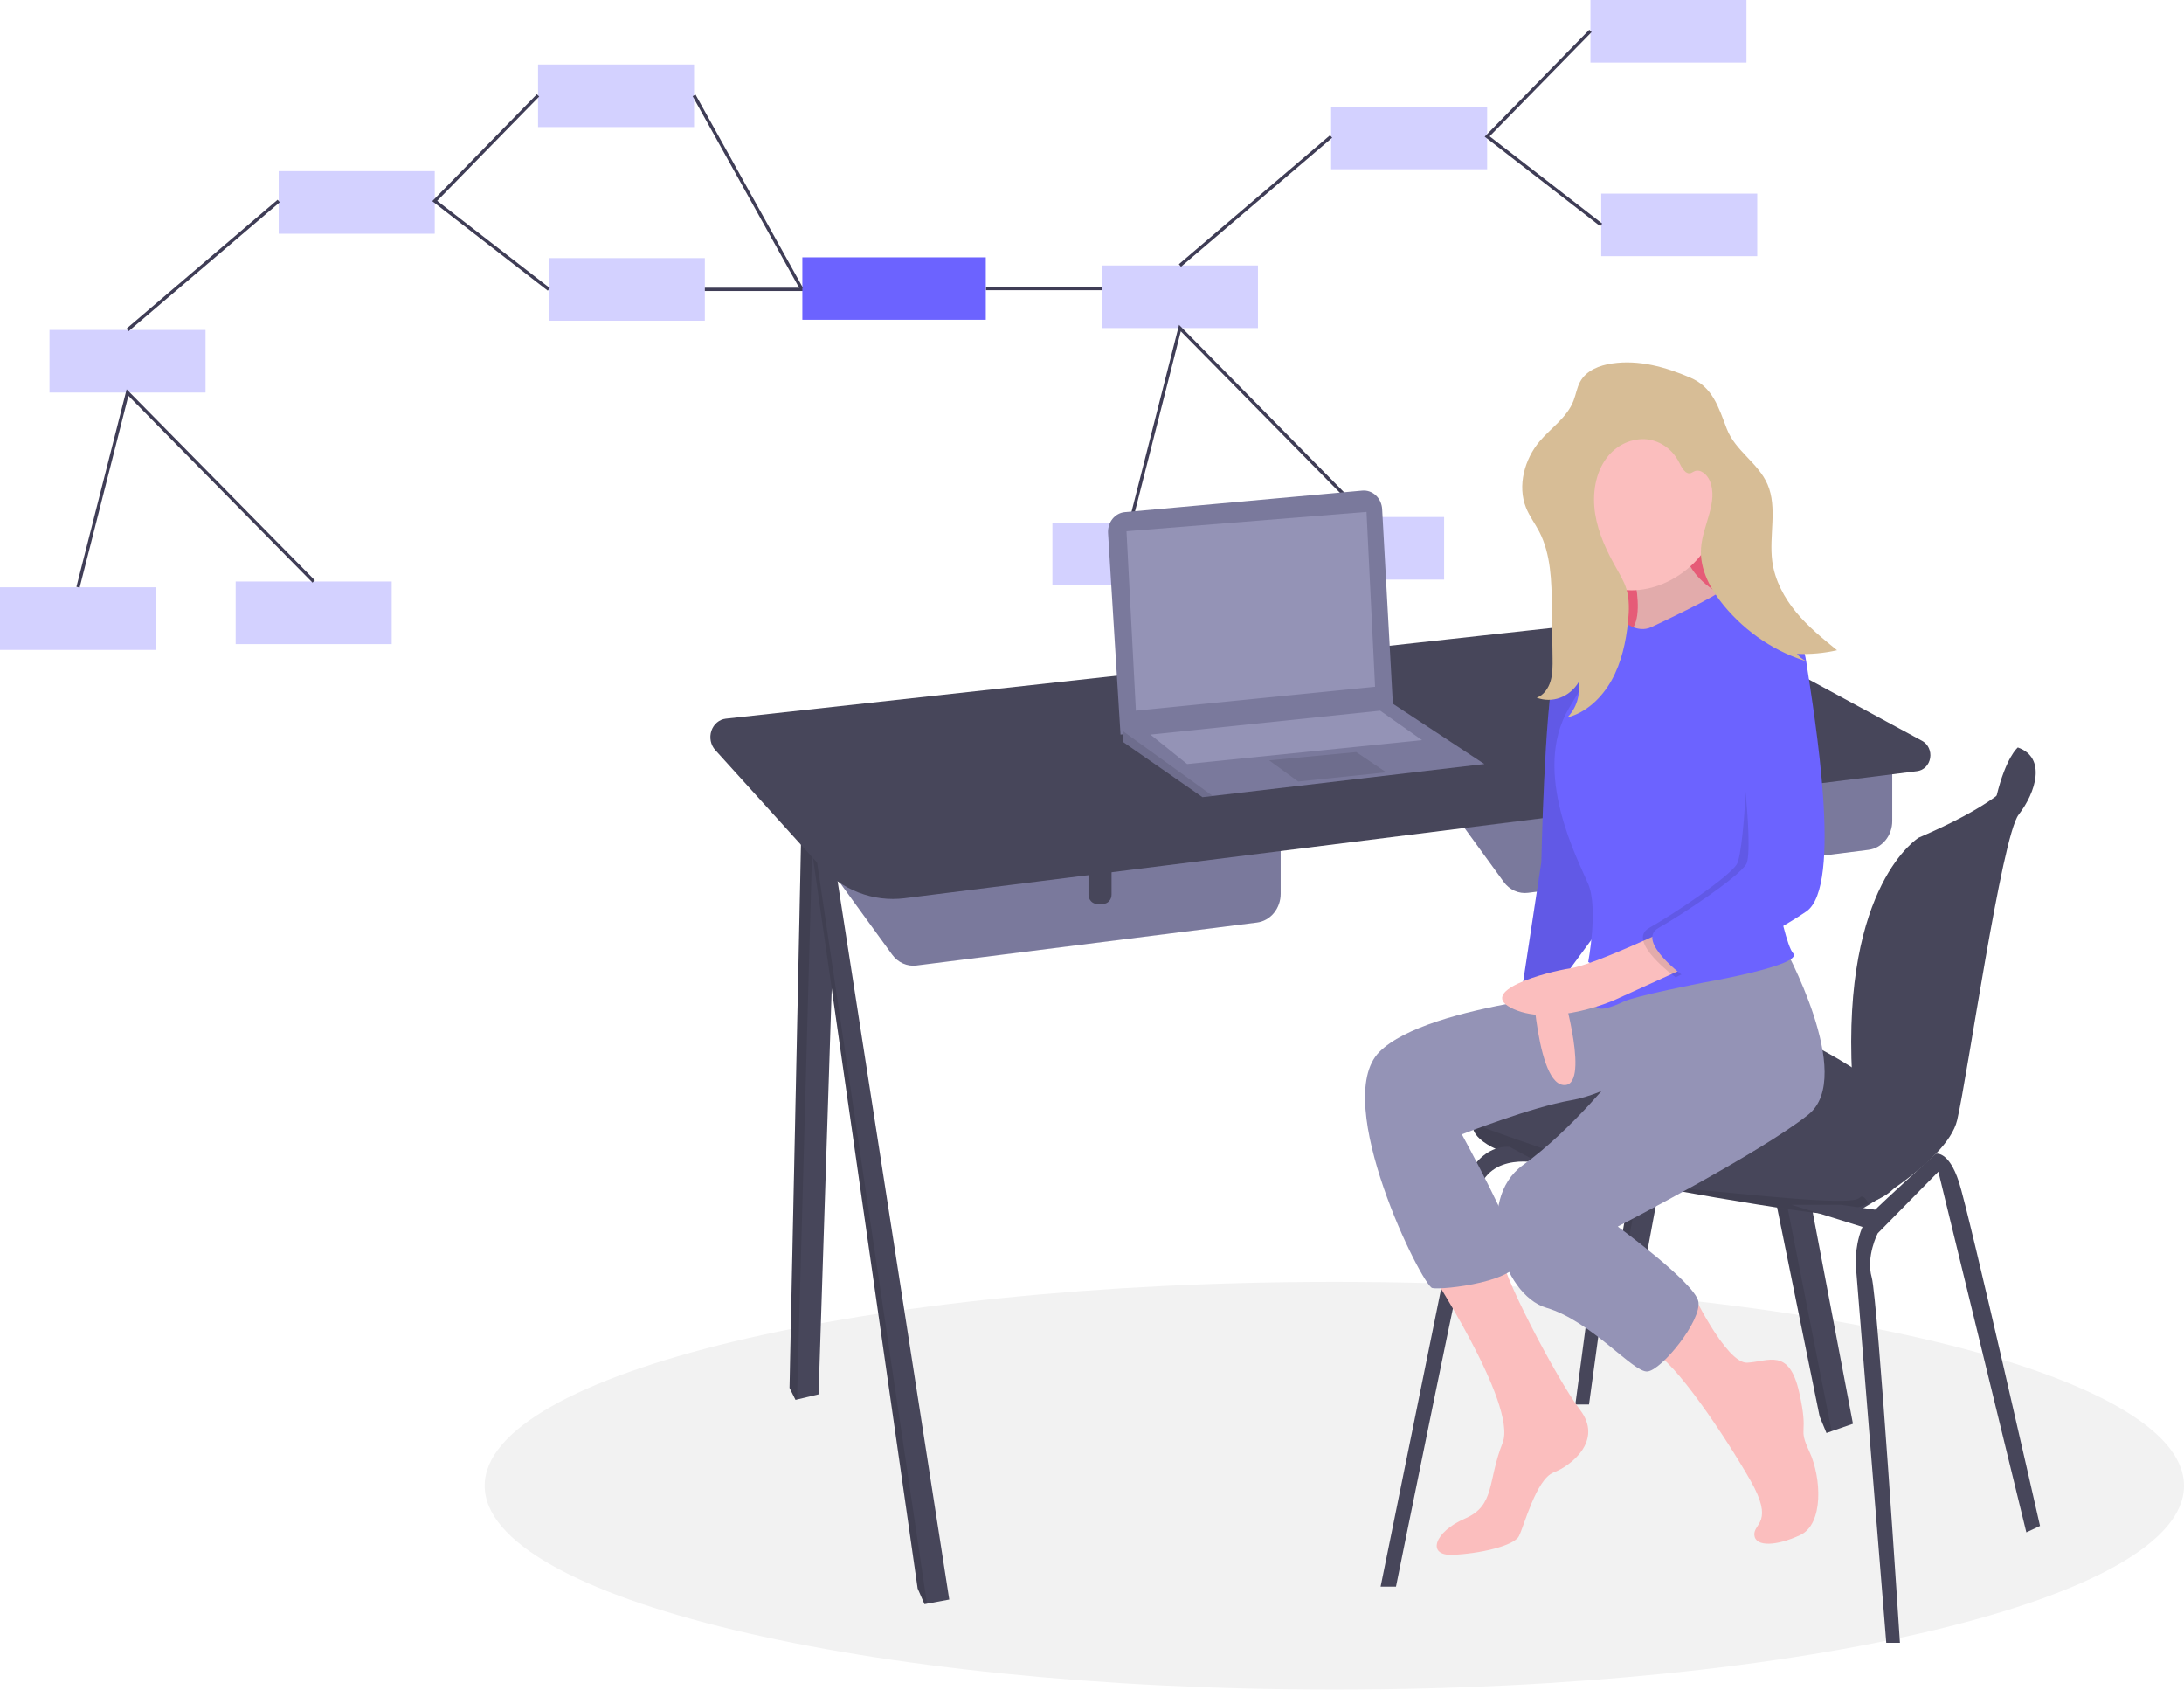
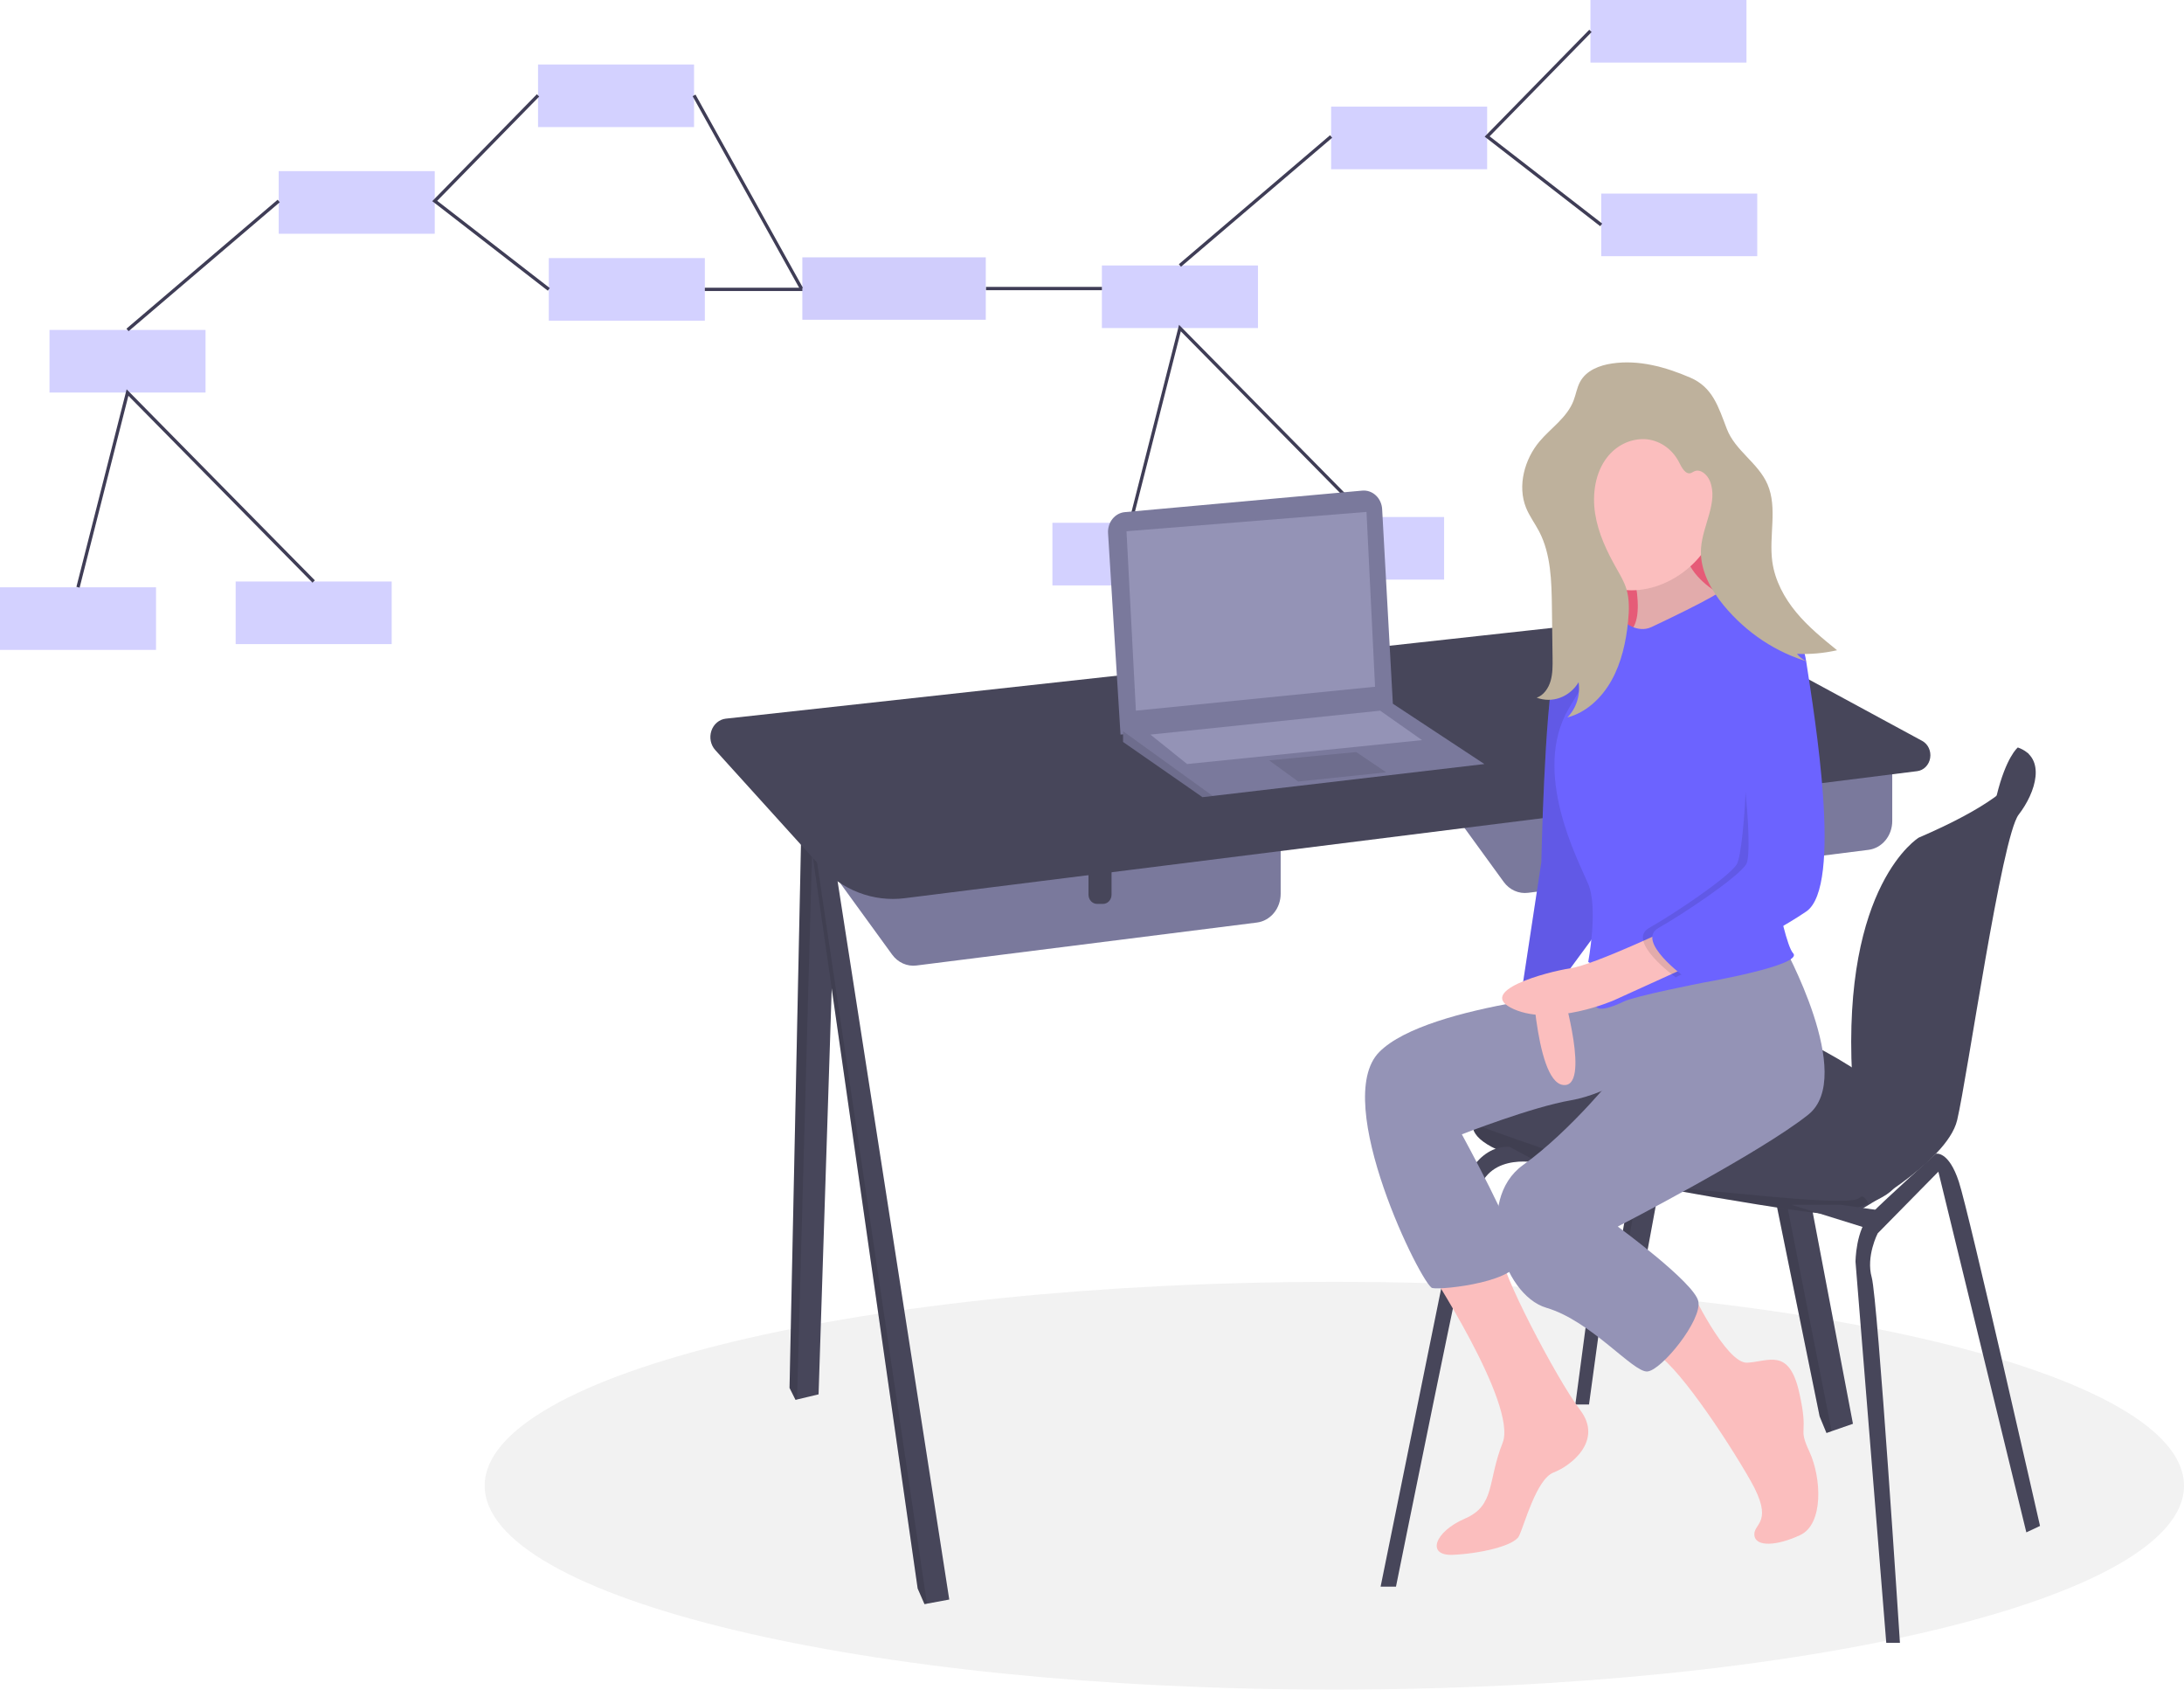
<svg xmlns="http://www.w3.org/2000/svg" width="662" height="512" viewBox="0 0 662 512" fill="none">
  <path opacity="0.3" d="M450.774 32.318H403.479V51.287H450.774V32.318Z" fill="#6C63FF" />
  <path opacity="0.3" d="M529.382 0H482.087V18.969H529.382V0Z" fill="#6C63FF" />
  <path opacity="0.3" d="M532.644 58.664H485.349V77.633H532.644V58.664Z" fill="#6C63FF" />
  <path opacity="0.3" d="M381.3 80.444H334.005V99.413H381.3V80.444Z" fill="#6C63FF" />
  <path opacity="0.3" d="M366.296 158.428H319.001V177.397H366.296V158.428Z" fill="#6C63FF" />
  <path opacity="0.3" d="M437.727 156.672H390.433V175.641H437.727V156.672Z" fill="#6C63FF" />
  <path d="M482.087 9.365L450.775 41.363L485.348 68.149" stroke="#3F3D56" stroke-miterlimit="10" />
  <path d="M403.48 41.363L357.652 80.444" stroke="#3F3D56" stroke-miterlimit="10" />
  <path d="M342.649 158.413L357.652 99.412L414.08 156.671" stroke="#3F3D56" stroke-miterlimit="10" />
  <path opacity="0.3" d="M131.774 51.86H84.479V70.829H131.774V51.86Z" fill="#6C63FF" />
  <path opacity="0.3" d="M210.381 19.542H163.086V38.511H210.381V19.542Z" fill="#6C63FF" />
  <path opacity="0.3" d="M213.643 78.206H166.348V97.175H213.643V78.206Z" fill="#6C63FF" />
  <path opacity="0.3" d="M62.299 99.985H15.004V118.955H62.299V99.985Z" fill="#6C63FF" />
  <path opacity="0.3" d="M47.295 177.97H0V196.939H47.295V177.97Z" fill="#6C63FF" />
  <path opacity="0.3" d="M118.727 176.213H71.432V195.183H118.727V176.213Z" fill="#6C63FF" />
  <path d="M163.086 28.907L131.774 60.905L166.348 87.691" stroke="#3F3D56" stroke-miterlimit="10" />
  <path d="M84.479 60.905L38.651 99.985" stroke="#3F3D56" stroke-miterlimit="10" />
  <path d="M23.648 177.955L38.651 118.954L95.079 176.213" stroke="#3F3D56" stroke-miterlimit="10" />
  <path d="M213.643 87.69H267.278" stroke="#3F3D56" stroke-miterlimit="10" />
-   <path d="M298.807 77.982H243.202V96.894H298.807V77.982Z" fill="#6C63FF" />
+   <path d="M298.807 77.982H243.202V96.894H298.807V77.982Z" fill="#D0CDFC" />
  <path d="M298.879 87.438H334.005" stroke="#3F3D56" stroke-miterlimit="10" />
  <path d="M242.935 87.438L210.381 28.907" stroke="#3F3D56" stroke-miterlimit="10" />
  <path d="M404.458 512C546.695 512 662 484.341 662 450.223C662 416.104 546.695 388.445 404.458 388.445C262.221 388.445 146.916 416.104 146.916 450.223C146.916 484.341 262.221 512 404.458 512Z" fill="#F2F2F2" />
  <path d="M523.854 246.864L498.741 382.378H493.304L492.706 381.377L490.974 378.475L512.722 251.883L516.023 250.394L523.854 246.864Z" fill="#47465A" />
  <path opacity="0.1" d="M516.023 250.394L492.706 381.377L490.974 378.475L512.722 251.883L516.023 250.394Z" fill="black" />
  <path d="M561.655 431.454L555.198 433.695L553.629 434.242L551.557 429.223L516.023 254.649L519.718 253.757L527.479 251.883L561.655 431.454Z" fill="#47465A" />
  <path opacity="0.1" d="M555.198 433.695L553.629 434.242L551.557 429.223L516.023 254.649L519.718 253.757L555.198 433.695Z" fill="black" />
  <path d="M253.817 246.864L248.121 422.53L241.594 424.092L241.131 424.204L239.318 420.579L242.943 248.537L246.43 248.002L253.817 246.864Z" fill="#47465A" />
  <path opacity="0.1" d="M246.43 248.002L241.594 424.092L241.131 424.204L239.318 420.579L242.943 248.537L246.43 248.002Z" fill="black" />
  <path d="M287.734 484.711L280.981 485.966L280.225 486.105L278.154 481.365L245.273 251.883L246.221 251.573L251.228 249.931L287.734 484.711Z" fill="#47465A" />
  <path opacity="0.1" d="M280.981 485.966L280.225 486.105L278.154 481.365L245.273 251.883L246.221 251.573L280.981 485.966Z" fill="black" />
  <path d="M430.649 232.644L455.789 267.24C456.651 268.426 457.781 269.353 459.071 269.933C460.362 270.512 461.769 270.725 463.157 270.549L566.36 257.532C568.345 257.282 570.175 256.255 571.503 254.648C572.831 253.04 573.564 250.964 573.564 248.812V223.163L430.649 232.644Z" fill="#7A799C" />
  <path d="M515.311 238.22H522.301V249.086C522.301 249.828 522.028 250.539 521.541 251.064C521.053 251.589 520.393 251.883 519.704 251.883H517.908C517.219 251.883 516.559 251.589 516.072 251.064C515.585 250.539 515.311 249.828 515.311 249.086V238.22Z" fill="#47465A" />
  <path d="M245.273 254.672L270.413 289.268C271.275 290.454 272.405 291.381 273.696 291.961C274.986 292.54 276.393 292.753 277.782 292.577L380.984 279.56C382.969 279.31 384.799 278.283 386.127 276.676C387.455 275.068 388.188 272.992 388.188 270.84V245.191L245.273 254.672Z" fill="#7A799C" />
  <path d="M329.935 260.248H336.925V271.114C336.925 271.856 336.652 272.567 336.165 273.092C335.678 273.617 335.017 273.911 334.328 273.911H332.532C331.844 273.911 331.183 273.617 330.696 273.092C330.209 272.567 329.935 271.856 329.935 271.114V260.248H329.935Z" fill="#47465A" />
  <path d="M274.156 272.193L581.134 233.683C582.099 233.562 583.001 233.109 583.708 232.392C584.415 231.675 584.888 230.732 585.057 229.702C585.227 228.672 585.083 227.611 584.648 226.676C584.213 225.741 583.51 224.982 582.643 224.512L527.73 194.769C516.914 188.911 504.77 186.502 492.726 187.824L220 217.774C219.025 217.883 218.098 218.287 217.326 218.938C216.554 219.588 215.967 220.46 215.634 221.453C215.3 222.446 215.233 223.52 215.44 224.552C215.647 225.584 216.12 226.533 216.805 227.289L248.564 262.381C251.85 266.013 255.866 268.786 260.302 270.487C264.739 272.188 269.478 272.771 274.156 272.193Z" fill="#47465A" />
  <path d="M614.907 228.464L611.623 226.509C611.623 226.509 608.079 229.319 605.191 241.159C602.303 252.999 610.588 241.287 610.588 241.287L614.213 233.201L614.907 228.464Z" fill="#47465A" />
  <path d="M579.778 336.928C579.778 336.928 576.412 353.937 574.859 358.677C574.098 360.997 570.421 363.119 566.346 364.742C562.733 366.192 558.992 367.243 555.182 367.879C550.781 368.437 494.34 358.956 466.896 352.543C448.407 348.224 446.018 343.269 446.427 340.497C446.558 339.672 446.926 338.912 447.478 338.322C447.478 338.322 474.663 318.525 484.242 309.045C493.822 299.564 512.722 307.093 533.434 310.996C554.147 314.9 579.778 336.928 579.778 336.928Z" fill="#47465A" />
  <path d="M611.623 226.509C611.623 226.509 624.31 235.432 581.59 253.835C581.59 253.835 558.371 267.935 561.394 326.016C561.537 328.628 562.276 331.161 563.544 333.393C567.951 341.2 577.396 360.964 561.655 363.418V367.879C561.655 367.879 590.134 352.543 593.241 339.438C596.348 326.332 606.704 253.556 611.882 246.864C617.06 240.172 620.426 229.576 611.623 226.509Z" fill="#47465A" />
  <path opacity="0.1" d="M566.346 364.742C562.733 366.192 558.993 367.243 555.182 367.879C550.781 368.437 494.34 358.956 466.896 352.543C448.407 348.224 446.018 343.269 446.427 340.497C458.58 344.973 498.042 359.176 512.204 360.35C529.033 361.745 561.184 365.62 563.62 362.985C564.557 361.97 565.518 363.041 566.346 364.742Z" fill="black" />
  <path d="M418.48 480.807L443.076 359.793C443.076 359.793 447.478 346.966 457.575 347.524L466.896 352.543C466.896 352.543 451.361 348.639 447.996 361.466C444.63 374.292 423.141 480.807 423.141 480.807H418.48Z" fill="#47465A" />
  <path d="M477.511 425.598L487.349 351.706H491.751L481.653 425.598H477.511Z" fill="#47465A" />
  <path d="M571.752 497.816L562.432 382.378C562.432 382.378 562.432 372.619 567.092 367.879C571.752 363.139 586.797 349.617 586.797 349.617C586.797 349.617 590.652 348.639 593.759 358.12C596.866 367.6 618.355 462.404 618.355 462.404L614.212 464.356L587.545 355.053L569.163 373.735C569.163 373.735 565.538 380.705 567.351 387.119C569.163 393.532 575.895 497.816 575.895 497.816H571.752Z" fill="#47465A" />
  <path d="M543.014 365.091L566.315 372.34L571.493 367.042L558.03 365.091H543.014Z" fill="#47465A" />
  <path d="M335.866 161.57L339.644 222.605L422.234 213.962L418.948 154.296C418.904 153.497 418.712 152.716 418.383 151.998C418.055 151.28 417.596 150.64 417.034 150.116C416.472 149.592 415.819 149.194 415.112 148.946C414.405 148.698 413.659 148.605 412.919 148.672L340.958 155.191C339.502 155.322 338.153 156.065 337.2 157.258C336.248 158.451 335.768 159.999 335.866 161.57Z" fill="#7A799C" />
  <path d="M449.938 231.528L367.606 241.201L364.499 241.566L340.421 224.836V221.211L422.234 213.276L449.938 231.528Z" fill="#7A799C" />
  <path opacity="0.1" d="M367.605 241.201L364.499 241.566L340.421 224.836V221.591L367.605 241.201Z" fill="black" />
  <path d="M341.456 160.983L344.304 215.355L416.798 208.106L414.208 155.127L341.456 160.983Z" fill="#9493B6" />
  <path opacity="0.1" d="M384.693 230.413L393.496 236.826L420.163 234.037L411.101 227.903L384.693 230.413Z" fill="black" />
  <path d="M348.705 222.605L359.838 231.528L431.037 224.279L418.351 215.355L348.705 222.605Z" fill="#9493B6" />
  <path d="M527.609 140.209H475.051V196.813H527.609V140.209Z" fill="#FF6584" />
  <path opacity="0.1" d="M527.609 140.209H475.051V196.813H527.609V140.209Z" fill="black" />
  <path d="M493.151 166.404C493.151 166.404 500.566 188.03 493.151 192.023C485.737 196.015 519.719 192.023 519.719 192.023L529.296 183.705C529.296 183.705 507.671 177.051 510.76 161.746C513.849 146.442 493.151 166.404 493.151 166.404Z" fill="#FBBEBE" />
  <path opacity="0.1" d="M493.151 166.404C493.151 166.404 500.566 188.03 493.151 192.023C485.737 196.015 519.719 192.023 519.719 192.023L529.296 183.705C529.296 183.705 507.671 177.051 510.76 161.746C513.849 146.442 493.151 166.404 493.151 166.404Z" fill="black" />
  <path d="M432.293 383.328C432.293 383.328 460.096 425.582 455.463 437.226C450.829 448.871 453.3 456.191 444.032 460.183C434.765 464.175 432.293 471.495 440.325 471.162C448.357 470.83 458.861 468.501 460.405 465.506C461.95 462.512 465.657 448.206 470.909 446.209C476.161 444.213 486.046 436.561 478.941 427.245C471.836 417.929 453.933 383.616 455.316 380.145C456.698 376.674 432.293 383.328 432.293 383.328Z" fill="#FBBEBE" />
  <path d="M490.371 299.819C490.371 299.819 432.911 303.812 418.083 318.783C403.255 333.755 431.058 389.65 434.147 390.315C437.236 390.98 461.332 388.319 460.405 380.999C459.479 373.68 443.106 343.736 443.106 343.736C443.106 343.736 464.421 335.419 476.161 333.422C487.9 331.426 500.875 322.11 500.875 322.11L490.371 299.819Z" fill="#9493B6" />
  <path d="M464.112 290.503C464.112 290.503 465.039 327.434 473.689 328.764C482.339 330.095 473.689 300.485 473.689 300.485L473.38 289.173L464.112 290.503Z" fill="#FBBEBE" />
  <path d="M490.371 193.686C490.371 193.686 474.307 188.696 471.218 202.004C468.129 215.312 467.202 261.225 467.202 261.225L461.641 297.823C461.641 297.823 471.836 294.496 473.998 296.159L486.973 278.526L490.371 193.686Z" fill="#6C63FF" />
  <path opacity="0.1" d="M490.371 193.686C490.371 193.686 474.307 188.696 471.218 202.004C468.129 215.312 467.202 261.225 467.202 261.225L461.641 297.823C461.641 297.823 471.836 294.496 473.998 296.159L486.973 278.526L490.371 193.686Z" fill="black" />
  <path d="M512.321 390.413C512.321 390.413 523.117 413.272 529.604 412.939C536.092 412.606 542.27 408.281 545.36 421.922C548.449 435.563 544.742 431.903 548.449 439.888C552.156 447.873 552.774 461.847 545.669 465.174C538.563 468.501 532.076 468.833 531.767 465.174C531.458 461.514 537.945 461.514 530.531 448.538C523.117 435.563 507.362 411.941 500.875 409.612C494.387 407.283 512.321 390.413 512.321 390.413Z" fill="#FBBEBE" />
  <path d="M540.417 286.178C540.417 286.178 562.659 326.103 548.14 337.748C533.62 349.392 490.371 371.683 490.371 371.683C490.371 371.683 513.54 388.651 514.776 394.307C516.012 399.963 503.655 415.268 499.33 415.601C495.005 415.933 482.339 400.296 468.746 396.304C455.154 392.311 446.813 363.699 461.641 353.052C476.47 342.405 490.371 324.772 490.371 324.772L486.049 299.157L540.417 286.178Z" fill="#9493B6" />
  <path d="M521.136 153.036C521.136 167.185 507.679 178.881 494.542 178.881C488.233 178.881 482.182 176.182 477.721 171.377C473.261 166.573 470.754 160.057 470.754 153.262C470.754 146.468 473.261 139.952 477.721 135.148C482.182 130.343 488.233 127.644 494.542 127.644C507.679 127.644 521.136 138.887 521.136 153.036Z" fill="#FBBEBE" />
  <path d="M500.566 190.026C500.566 190.026 521.881 180.045 521.881 178.714C521.881 177.384 534.238 181.709 537.019 184.37C539.799 187.032 541.344 186.699 543.197 192.023C545.051 197.346 533.929 246.919 533.929 246.919C533.929 246.919 540.108 285.18 543.506 288.84C546.904 292.5 516.012 297.823 516.012 297.823C516.012 297.823 495.623 301.815 492.225 303.479C488.827 305.142 482.648 307.471 483.884 303.479C485.119 299.486 490.371 296.492 481.412 291.501C481.412 291.501 484.502 275.199 481.412 267.879C478.323 260.56 464.113 233.943 475.543 214.647C486.973 195.35 492.225 188.363 492.225 188.363C492.225 188.363 496.241 192.023 500.566 190.026Z" fill="#6C63FF" />
  <path d="M507.362 280.855C507.362 280.855 483.266 292.365 476.006 293.43C468.746 294.496 446.813 300.485 458.861 305.808C470.909 311.131 489.135 303.146 489.135 303.146L514.776 291.502L507.362 280.855Z" fill="#FBBEBE" />
  <path opacity="0.1" d="M533.305 189.006C533.305 189.006 542.203 184.37 544.674 200.673C547.145 216.975 555.795 268.545 544.674 276.197C533.553 283.849 507.912 296.159 507.912 296.159C507.912 296.159 492.775 285.18 499.88 281.188C506.985 277.195 523.976 265.883 526.447 261.891C528.919 257.898 531.416 213.334 527.091 206.015C522.766 198.695 533.305 189.006 533.305 189.006Z" fill="black" />
  <path d="M532.694 185.036C532.694 185.036 545.051 184.37 547.522 200.673C549.993 216.975 558.643 268.545 547.522 276.197C536.401 283.849 510.76 296.159 510.76 296.159C510.76 296.159 495.623 285.18 502.728 281.188C509.833 277.195 526.824 265.883 529.296 261.891C531.767 257.898 527.442 216.31 523.117 208.991C518.792 201.671 532.694 185.036 532.694 185.036Z" fill="#6C63FF" />
-   <path d="M488.682 110.137C484.89 110.693 480.822 112.187 478.914 115.76C477.98 117.509 477.678 119.56 476.959 121.422C474.973 126.562 470.152 129.631 466.672 133.745C462.136 139.108 459.883 147.189 462.558 153.846C463.594 156.424 465.277 158.632 466.552 161.082C470.112 167.918 470.302 176.127 470.403 183.963L470.602 199.37C470.632 201.723 470.657 204.123 469.999 206.367C469.341 208.61 467.872 210.712 465.789 211.42C468.088 212.278 470.587 212.285 472.889 211.438C475.191 210.591 477.164 208.94 478.495 206.747C478.78 208.688 478.618 210.674 478.023 212.531C477.429 214.388 476.421 216.06 475.087 217.4C480.751 215.964 485.5 211.528 488.492 206.153C491.485 200.779 492.872 194.527 493.494 188.297C493.823 185.002 493.939 181.594 492.972 178.447C492.291 176.231 491.103 174.244 489.976 172.251C487.07 167.111 484.452 161.644 483.516 155.711C482.579 149.778 483.52 143.268 487.097 138.645C488.47 136.858 490.199 135.429 492.157 134.462C494.114 133.495 496.249 133.017 498.402 133.062C500.555 133.152 502.65 133.835 504.487 135.046C506.325 136.258 507.843 137.957 508.896 139.981C509.722 141.656 510.898 143.927 512.573 143.338C512.883 143.196 513.186 143.036 513.48 142.859C515.347 141.943 517.468 143.749 518.292 145.773C520.889 152.157 516.104 159.125 515.609 166.074C515.149 172.539 518.496 178.635 522.496 183.481C529.405 191.815 538.431 197.787 548.456 200.658C546.989 200.26 545.673 199.379 544.691 198.139C548.767 198.314 552.848 197.946 556.84 197.042C552.493 193.514 548.116 189.956 544.487 185.587C540.858 181.219 537.984 175.932 537.201 170.132C536.151 162.346 538.843 153.916 535.765 146.782C532.951 140.259 525.971 136.615 523.423 129.967C520.834 123.215 519.155 117.348 512.3 114.409C504.819 111.2 496.766 108.952 488.682 110.137Z" fill="#D7BD96" />
+   <path d="M488.682 110.137C484.89 110.693 480.822 112.187 478.914 115.76C477.98 117.509 477.678 119.56 476.959 121.422C474.973 126.562 470.152 129.631 466.672 133.745C462.136 139.108 459.883 147.189 462.558 153.846C463.594 156.424 465.277 158.632 466.552 161.082C470.112 167.918 470.302 176.127 470.403 183.963L470.602 199.37C470.632 201.723 470.657 204.123 469.999 206.367C469.341 208.61 467.872 210.712 465.789 211.42C468.088 212.278 470.587 212.285 472.889 211.438C475.191 210.591 477.164 208.94 478.495 206.747C478.78 208.688 478.618 210.674 478.023 212.531C477.429 214.388 476.421 216.06 475.087 217.4C480.751 215.964 485.5 211.528 488.492 206.153C491.485 200.779 492.872 194.527 493.494 188.297C493.823 185.002 493.939 181.594 492.972 178.447C492.291 176.231 491.103 174.244 489.976 172.251C487.07 167.111 484.452 161.644 483.516 155.711C482.579 149.778 483.52 143.268 487.097 138.645C488.47 136.858 490.199 135.429 492.157 134.462C494.114 133.495 496.249 133.017 498.402 133.062C500.555 133.152 502.65 133.835 504.487 135.046C506.325 136.258 507.843 137.957 508.896 139.981C509.722 141.656 510.898 143.927 512.573 143.338C512.883 143.196 513.186 143.036 513.48 142.859C515.347 141.943 517.468 143.749 518.292 145.773C520.889 152.157 516.104 159.125 515.609 166.074C515.149 172.539 518.496 178.635 522.496 183.481C529.405 191.815 538.431 197.787 548.456 200.658C546.989 200.26 545.673 199.379 544.691 198.139C548.767 198.314 552.848 197.946 556.84 197.042C552.493 193.514 548.116 189.956 544.487 185.587C540.858 181.219 537.984 175.932 537.201 170.132C536.151 162.346 538.843 153.916 535.765 146.782C532.951 140.259 525.971 136.615 523.423 129.967C520.834 123.215 519.155 117.348 512.3 114.409C504.819 111.2 496.766 108.952 488.682 110.137Z" fill="#BEB19C" />
</svg>
